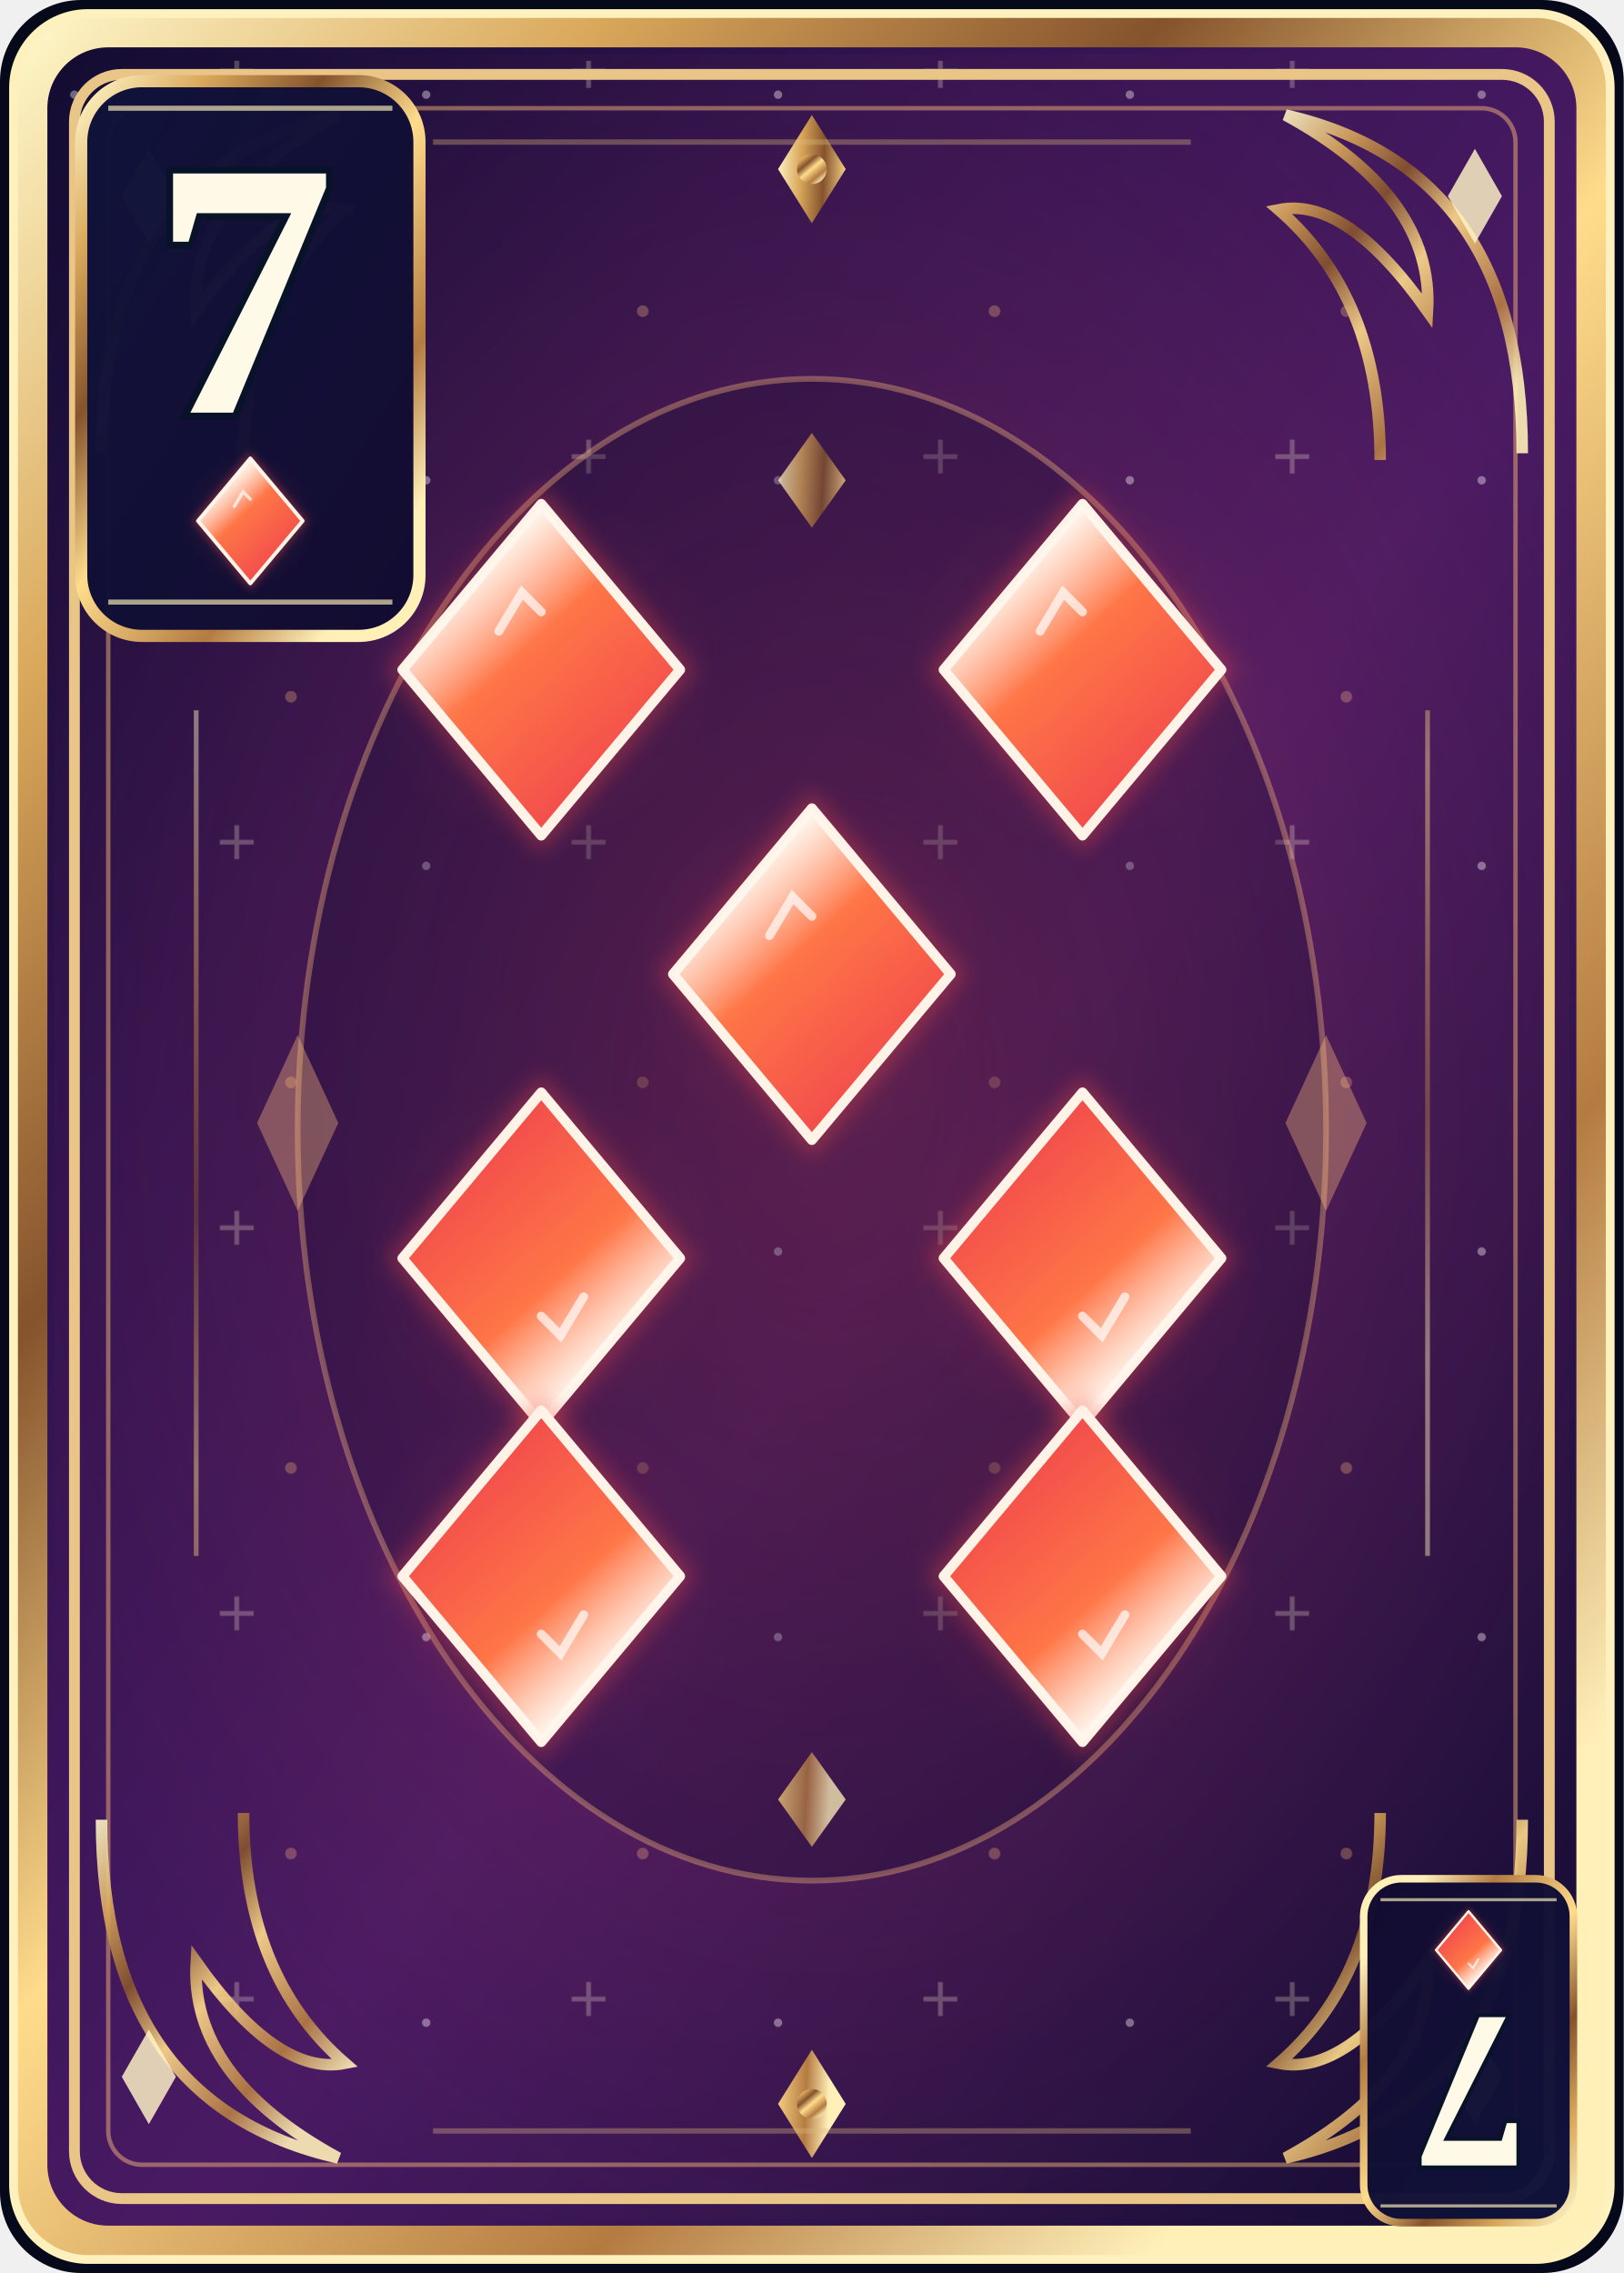
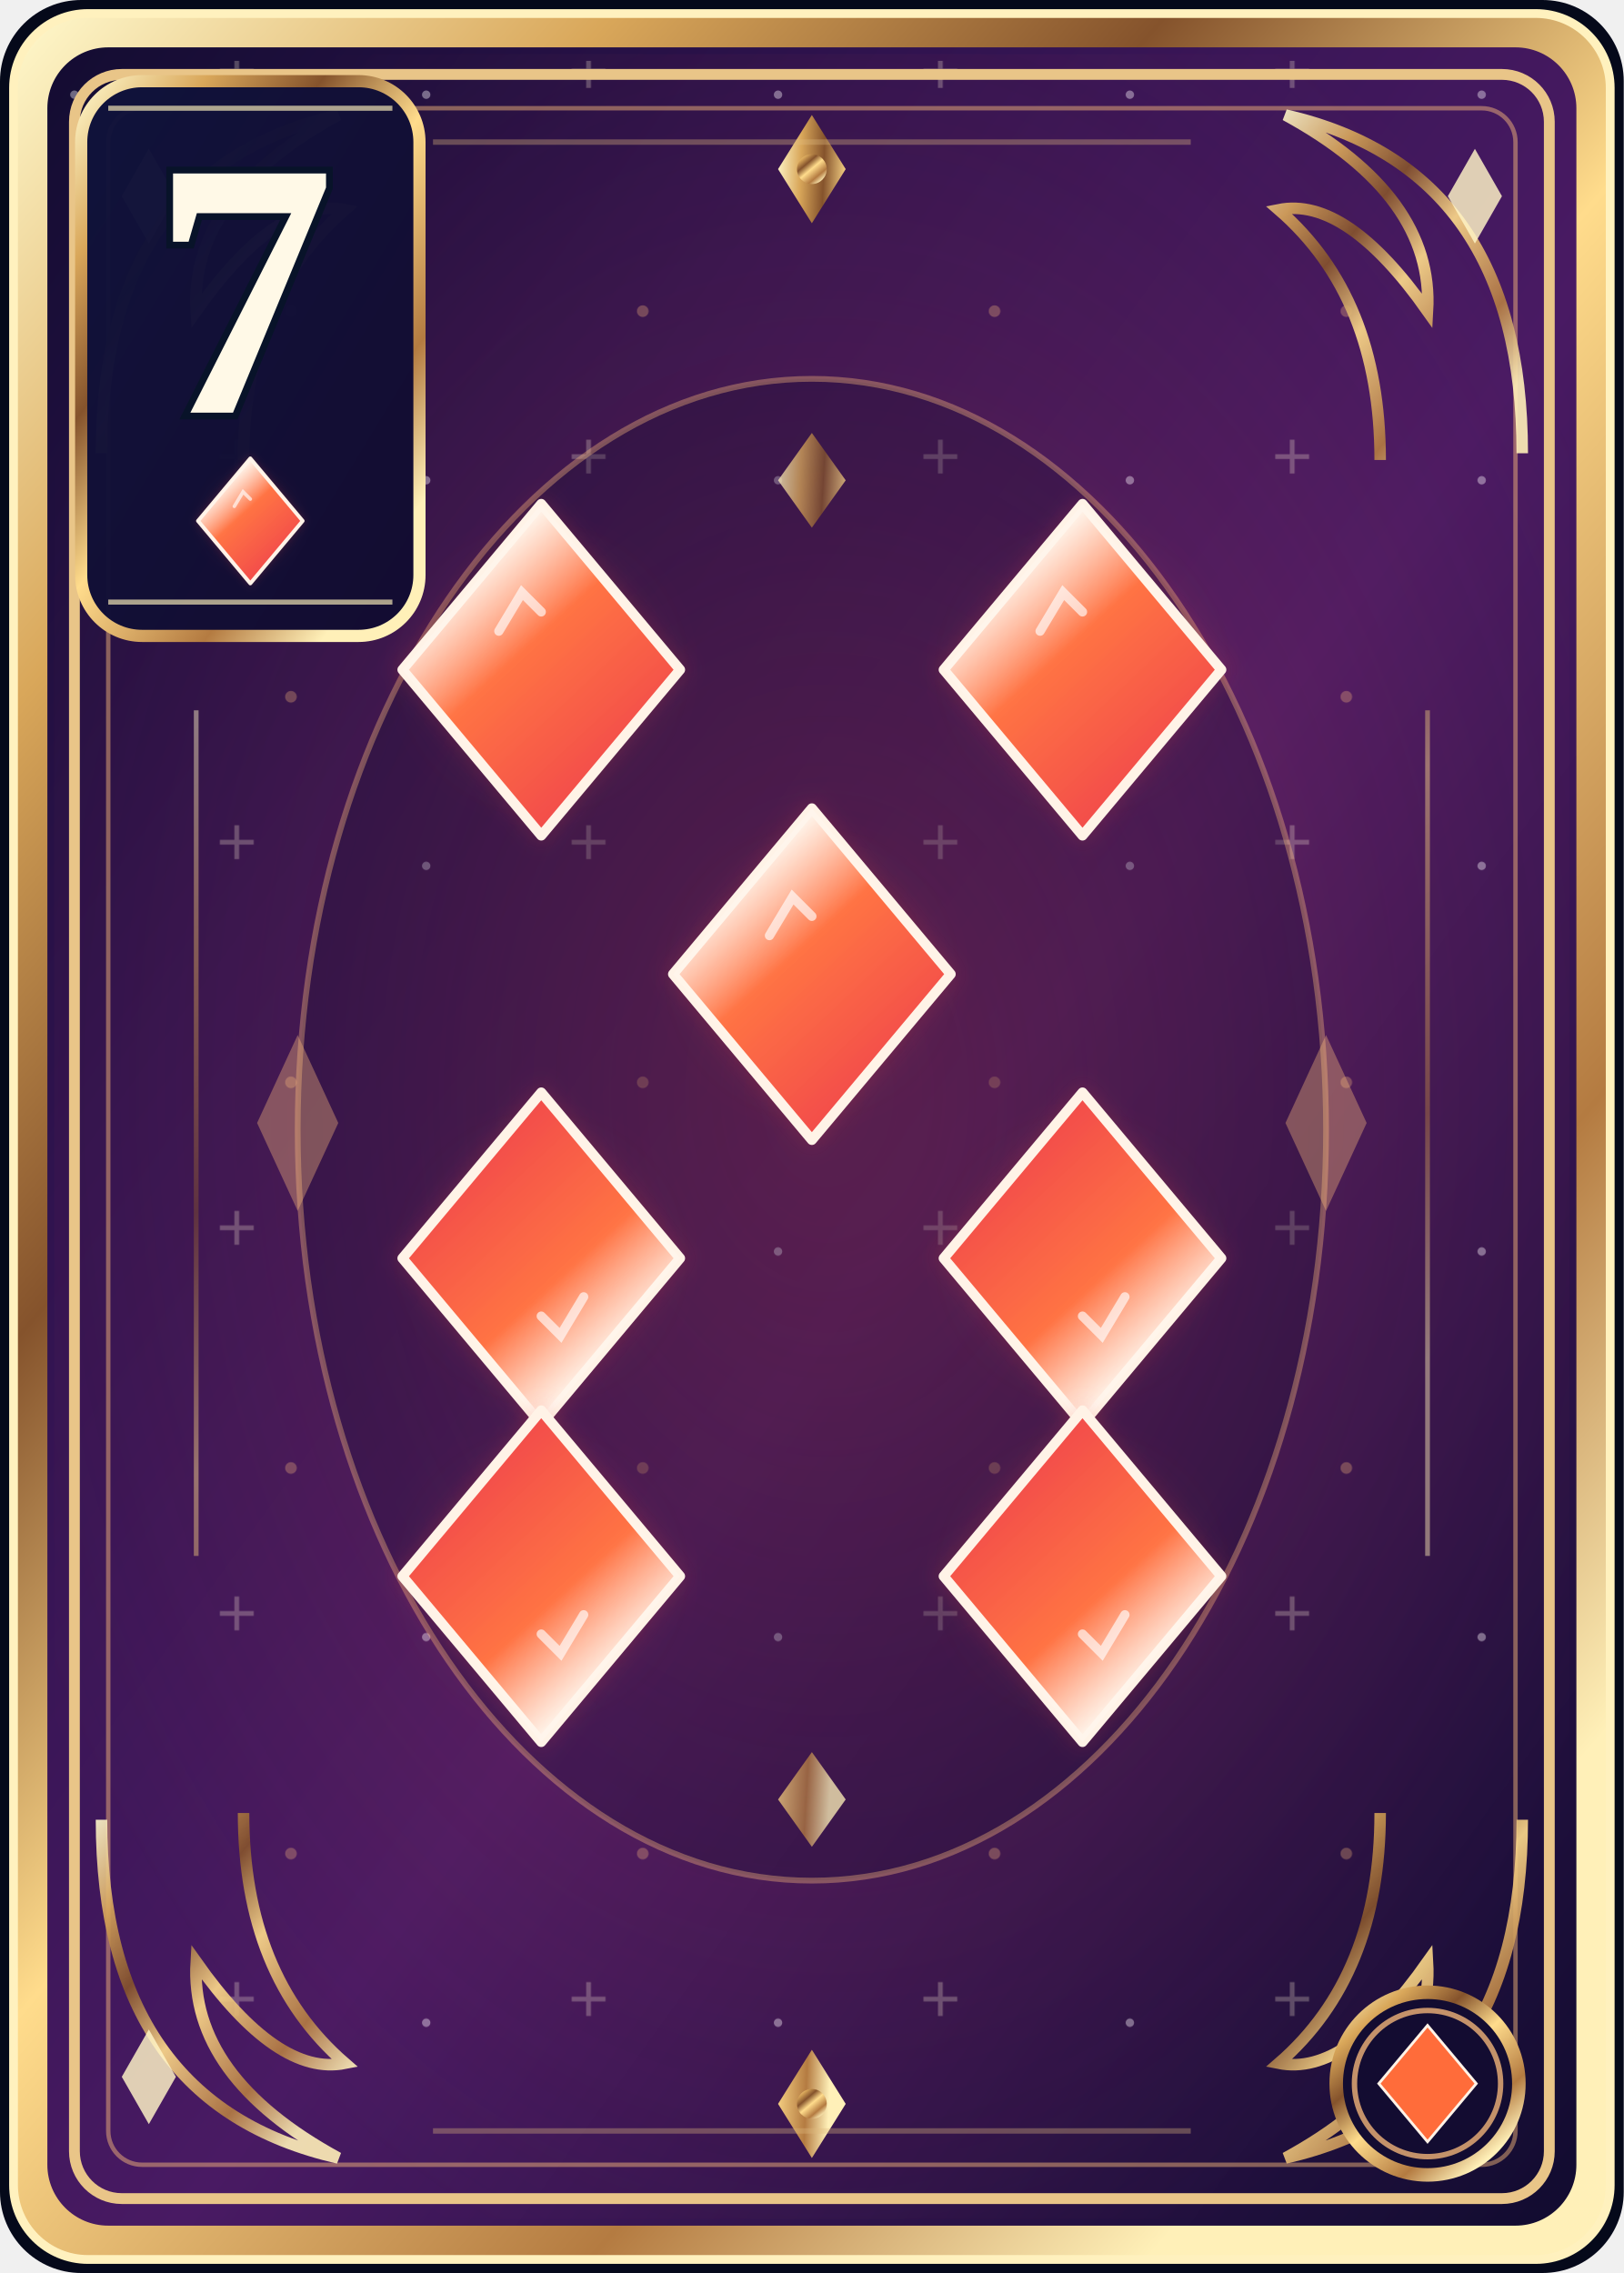
- <svg xmlns="http://www.w3.org/2000/svg" viewBox="0 0 240 336" width="240" height="336" role="img" aria-label="7 of Diamonds — Mystic Royale V3" data-theme="mystic-royale-v3" data-rank="7" data-suit="D" data-card="D-7">
+ <svg xmlns="http://www.w3.org/2000/svg" viewBox="0 0 240 336" width="240" height="336" role="img" aria-label="7 of Diamonds — Mystic Royale V4" data-theme="mystic-royale-v4" data-rank="7" data-suit="D" data-card="D-7">
  <defs>
    <linearGradient id="velvet" x1="0%" y1="0%" x2="96%" y2="100%">
      <stop offset="0%" stop-color="#130c31" />
      <stop offset="28%" stop-color="#30134f" />
      <stop offset="56%" stop-color="#491a63" />
      <stop offset="100%" stop-color="#130c31" />
    </linearGradient>
    <radialGradient id="aura" cx="51%" cy="48%" r="59%">
      <stop offset="0%" stop-color="#f34b47" stop-opacity=".27" />
      <stop offset="60%" stop-color="#f34b47" stop-opacity=".08" />
      <stop offset="100%" stop-color="#f34b47" stop-opacity="0" />
    </radialGradient>
    <linearGradient id="gold" x1="0%" y1="0%" x2="84%" y2="100%">
      <stop offset="0%" stop-color="#fff8cb" />
      <stop offset="18%" stop-color="#d9a75a" />
      <stop offset="35%" stop-color="#85532c" />
      <stop offset="53%" stop-color="#ffdc8c" />
      <stop offset="77%" stop-color="#b47b41" />
      <stop offset="94%" stop-color="#fff0b8" />
    </linearGradient>
    <linearGradient id="gem" x1="17%" y1="3%" x2="91%" y2="100%">
      <stop offset="0%" stop-color="#fffdf8" />
      <stop offset="15%" stop-color="#fff3e7" />
      <stop offset="40%" stop-color="#ff6c3a" />
      <stop offset="78%" stop-color="#f34b47" />
      <stop offset="100%" stop-color="#30134f" />
    </linearGradient>
    <linearGradient id="gemshine" x1="20%" y1="3%" x2="91%" y2="92%">
      <stop offset="0%" stop-color="#ffffff" stop-opacity=".91" />
      <stop offset="43%" stop-color="#ffffff" stop-opacity=".16" />
      <stop offset="100%" stop-color="#ffffff" stop-opacity="0" />
    </linearGradient>
    <radialGradient id="halo">
      <stop offset="0%" stop-color="#f34b47" stop-opacity=".64" />
      <stop offset="54%" stop-color="#f34b47" stop-opacity=".14" />
      <stop offset="100%" stop-color="#f34b47" stop-opacity="0" />
    </radialGradient>
    <linearGradient id="portraitFade" x1="0%" y1="0%" x2="0%" y2="100%">
      <stop offset="0%" stop-color="#130c31" stop-opacity=".03" />
      <stop offset="69%" stop-color="#130c31" stop-opacity=".05" />
      <stop offset="100%" stop-color="#130c31" stop-opacity=".89" />
    </linearGradient>
    <linearGradient id="indexBg" x1="0%" y1="0%" x2="100%" y2="100%">
      <stop offset="0%" stop-color="#10133b" stop-opacity=".98" />
      <stop offset="100%" stop-color="#130c31" stop-opacity=".98" />
    </linearGradient>
    <filter id="soft" x="-50%" y="-50%" width="200%" height="200%">
      <feGaussianBlur stdDeviation="2.6" />
    </filter>
    <pattern id="stars" width="52" height="57" patternUnits="userSpaceOnUse">
      <circle cx="11" cy="14" r=".62" fill="#fff9ff" opacity=".39" />
      <circle cx="43" cy="46" r=".86" fill="#ffbf7d" opacity=".3" />
      <path d="M35 8v5m-2.5-2.5h5" stroke="#fff2d7" stroke-width=".7" opacity=".26" />
    </pattern>
    <path id="suit" d="M0 -43 L36 0 L0 43 L-36 0Z" />
    <clipPath id="portraitClip">
      <rect x="41" y="76" width="158" height="190" rx="10" />
    </clipPath>
  </defs>
  <rect width="240" height="336" rx="12" fill="#05091a" />
  <rect x="2" y="2" width="236" height="332" rx="11" fill="url(#gold)" stroke="#fff1be" stroke-width="1.3" />
  <rect x="7" y="7" width="226" height="322" rx="9" fill="url(#velvet)" />
  <rect x="8" y="8" width="224" height="320" rx="8" fill="url(#aura)" />
  <rect x="9" y="9" width="222" height="318" rx="8" fill="url(#stars)" />
  <rect x="11" y="11" width="218" height="314" rx="7" fill="none" stroke="#e9c588" stroke-width="1.6" />
  <rect x="16" y="16" width="208" height="304" rx="5" fill="none" stroke="#ffbf7d" stroke-opacity=".46" stroke-width=".65" />
  <path d="M29 105L29 230M211 105L211 230" stroke="url(#gold)" stroke-width=".7" opacity=".46" />
  <g stroke="url(#gold)" stroke-width="1.7" fill="none" opacity=".9">
    <path d="M15 67Q15 25 50 17Q28 29 29 46Q41 29 51 31Q36 44 36 68" />
    <path d="M225 67Q225 25 190 17Q212 29 211 46Q199 29 189 31Q204 44 204 68" />
    <path d="M15 269Q15 311 50 319Q28 307 29 290Q41 307 51 305Q36 292 36 268" />
    <path d="M225 269Q225 311 190 319Q212 307 211 290Q199 307 189 305Q204 292 204 268" />
  </g>
  <g fill="#fff4c7" opacity=".83">
    <path d="M22 22l4 7-4 7-4-7Z M218 22l4 7-4 7-4-7Z M22 314l4-7-4-7-4 7Z M218 314l4-7-4-7-4 7Z" />
  </g>
  <g fill="url(#gold)">
    <path d="M120 17l5 8-5 8-5-8Z M120 319l5-8-5-8-5 8Z" />
    <circle cx="120" cy="25" r="2.2" />
    <circle cx="120" cy="311" r="2.2" />
  </g>
  <path d="M64 21h112M64 315h112" stroke="#dfb97e" stroke-width=".8" opacity=".35" />
  <ellipse cx="120" cy="167" rx="76" ry="111" fill="#130c31" opacity=".27" />
  <ellipse cx="120" cy="167" rx="76" ry="111" fill="none" stroke="#ffbf7d" stroke-width=".85" opacity=".36" />
  <path d="M120 64l5 7-5 7-5-7ZM120 259l5 7-5 7-5-7Z" fill="url(#gold)" opacity=".76" />
  <path d="M44 153l6 13-6 13-6-13ZM196 153l6 13-6 13-6-13Z" fill="#ffbf7d" opacity=".36" />
  <g class="royal-pip" transform="translate(80 99) rotate(0) scale(0.57)">
-     <circle r="47" fill="url(#halo)" opacity=".40" />
-     <use href="#suit" fill="#f34b47" stroke="#f34b47" stroke-width="6" filter="url(#soft)" opacity=".35" />
+     <circle r="42" fill="url(#halo)" opacity=".22" />
+     <use href="#suit" fill="#f34b47" stroke="#f34b47" stroke-width="3.1" filter="url(#soft)" opacity=".18" />
    <use href="#suit" fill="url(#gem)" stroke="#fff3e7" stroke-width="2.6" stroke-linejoin="round" />
-     <use href="#suit" fill="url(#gemshine)" opacity=".41" />
-     <path d="M-11 -10L-5 -20L0 -15" fill="none" stroke="#ffffff" stroke-width="2.3" opacity=".68" stroke-linecap="round" />
+     <use href="#suit" fill="url(#gemshine)" opacity=".30" />
+     <path d="M-11 -10L-5 -20L0 -15" fill="none" stroke="#ffffff" stroke-width="2.4" opacity=".64" stroke-linecap="round" />
  </g>
  <g class="royal-pip" transform="translate(160 99) rotate(0) scale(0.57)">
-     <circle r="47" fill="url(#halo)" opacity=".40" />
-     <use href="#suit" fill="#f34b47" stroke="#f34b47" stroke-width="6" filter="url(#soft)" opacity=".35" />
+     <circle r="42" fill="url(#halo)" opacity=".22" />
+     <use href="#suit" fill="#f34b47" stroke="#f34b47" stroke-width="3.1" filter="url(#soft)" opacity=".18" />
    <use href="#suit" fill="url(#gem)" stroke="#fff3e7" stroke-width="2.6" stroke-linejoin="round" />
-     <use href="#suit" fill="url(#gemshine)" opacity=".41" />
-     <path d="M-11 -10L-5 -20L0 -15" fill="none" stroke="#ffffff" stroke-width="2.3" opacity=".68" stroke-linecap="round" />
+     <use href="#suit" fill="url(#gemshine)" opacity=".30" />
+     <path d="M-11 -10L-5 -20L0 -15" fill="none" stroke="#ffffff" stroke-width="2.4" opacity=".64" stroke-linecap="round" />
  </g>
  <g class="royal-pip" transform="translate(120 144) rotate(0) scale(0.57)">
-     <circle r="47" fill="url(#halo)" opacity=".40" />
-     <use href="#suit" fill="#f34b47" stroke="#f34b47" stroke-width="6" filter="url(#soft)" opacity=".35" />
+     <circle r="42" fill="url(#halo)" opacity=".22" />
+     <use href="#suit" fill="#f34b47" stroke="#f34b47" stroke-width="3.1" filter="url(#soft)" opacity=".18" />
    <use href="#suit" fill="url(#gem)" stroke="#fff3e7" stroke-width="2.6" stroke-linejoin="round" />
-     <use href="#suit" fill="url(#gemshine)" opacity=".41" />
-     <path d="M-11 -10L-5 -20L0 -15" fill="none" stroke="#ffffff" stroke-width="2.3" opacity=".68" stroke-linecap="round" />
+     <use href="#suit" fill="url(#gemshine)" opacity=".30" />
+     <path d="M-11 -10L-5 -20L0 -15" fill="none" stroke="#ffffff" stroke-width="2.4" opacity=".64" stroke-linecap="round" />
  </g>
  <g class="royal-pip" transform="translate(80 186) rotate(180) scale(0.57)">
-     <circle r="47" fill="url(#halo)" opacity=".40" />
-     <use href="#suit" fill="#f34b47" stroke="#f34b47" stroke-width="6" filter="url(#soft)" opacity=".35" />
+     <circle r="42" fill="url(#halo)" opacity=".22" />
+     <use href="#suit" fill="#f34b47" stroke="#f34b47" stroke-width="3.1" filter="url(#soft)" opacity=".18" />
    <use href="#suit" fill="url(#gem)" stroke="#fff3e7" stroke-width="2.6" stroke-linejoin="round" />
-     <use href="#suit" fill="url(#gemshine)" opacity=".41" />
-     <path d="M-11 -10L-5 -20L0 -15" fill="none" stroke="#ffffff" stroke-width="2.3" opacity=".68" stroke-linecap="round" />
+     <use href="#suit" fill="url(#gemshine)" opacity=".30" />
+     <path d="M-11 -10L-5 -20L0 -15" fill="none" stroke="#ffffff" stroke-width="2.4" opacity=".64" stroke-linecap="round" />
  </g>
  <g class="royal-pip" transform="translate(160 186) rotate(180) scale(0.57)">
-     <circle r="47" fill="url(#halo)" opacity=".40" />
-     <use href="#suit" fill="#f34b47" stroke="#f34b47" stroke-width="6" filter="url(#soft)" opacity=".35" />
+     <circle r="42" fill="url(#halo)" opacity=".22" />
+     <use href="#suit" fill="#f34b47" stroke="#f34b47" stroke-width="3.1" filter="url(#soft)" opacity=".18" />
    <use href="#suit" fill="url(#gem)" stroke="#fff3e7" stroke-width="2.6" stroke-linejoin="round" />
-     <use href="#suit" fill="url(#gemshine)" opacity=".41" />
-     <path d="M-11 -10L-5 -20L0 -15" fill="none" stroke="#ffffff" stroke-width="2.3" opacity=".68" stroke-linecap="round" />
+     <use href="#suit" fill="url(#gemshine)" opacity=".30" />
+     <path d="M-11 -10L-5 -20L0 -15" fill="none" stroke="#ffffff" stroke-width="2.4" opacity=".64" stroke-linecap="round" />
  </g>
  <g class="royal-pip" transform="translate(80 233) rotate(180) scale(0.57)">
-     <circle r="47" fill="url(#halo)" opacity=".40" />
-     <use href="#suit" fill="#f34b47" stroke="#f34b47" stroke-width="6" filter="url(#soft)" opacity=".35" />
+     <circle r="42" fill="url(#halo)" opacity=".22" />
+     <use href="#suit" fill="#f34b47" stroke="#f34b47" stroke-width="3.1" filter="url(#soft)" opacity=".18" />
    <use href="#suit" fill="url(#gem)" stroke="#fff3e7" stroke-width="2.6" stroke-linejoin="round" />
-     <use href="#suit" fill="url(#gemshine)" opacity=".41" />
-     <path d="M-11 -10L-5 -20L0 -15" fill="none" stroke="#ffffff" stroke-width="2.3" opacity=".68" stroke-linecap="round" />
+     <use href="#suit" fill="url(#gemshine)" opacity=".30" />
+     <path d="M-11 -10L-5 -20L0 -15" fill="none" stroke="#ffffff" stroke-width="2.4" opacity=".64" stroke-linecap="round" />
  </g>
  <g class="royal-pip" transform="translate(160 233) rotate(180) scale(0.57)">
-     <circle r="47" fill="url(#halo)" opacity=".40" />
-     <use href="#suit" fill="#f34b47" stroke="#f34b47" stroke-width="6" filter="url(#soft)" opacity=".35" />
+     <circle r="42" fill="url(#halo)" opacity=".22" />
+     <use href="#suit" fill="#f34b47" stroke="#f34b47" stroke-width="3.1" filter="url(#soft)" opacity=".18" />
    <use href="#suit" fill="url(#gem)" stroke="#fff3e7" stroke-width="2.6" stroke-linejoin="round" />
-     <use href="#suit" fill="url(#gemshine)" opacity=".41" />
-     <path d="M-11 -10L-5 -20L0 -15" fill="none" stroke="#ffffff" stroke-width="2.3" opacity=".68" stroke-linecap="round" />
+     <use href="#suit" fill="url(#gemshine)" opacity=".30" />
+     <path d="M-11 -10L-5 -20L0 -15" fill="none" stroke="#ffffff" stroke-width="2.4" opacity=".64" stroke-linecap="round" />
  </g>
  <g class="corner-index">
    <rect x="12" y="12" width="50" height="82" rx="9" fill="url(#indexBg)" stroke="url(#gold)" stroke-width="1.8" />
    <path d="M16 16h42M16 89h42" stroke="#fff2bd" stroke-width=".75" opacity=".65" />
    <text x="36" y="61" text-anchor="middle" font-family="Georgia,Times New Roman,serif" font-weight="bold" font-size="54" fill="#fff9e7" stroke="#081329" stroke-width="2" paint-order="stroke">7</text>
    <g class="royal-pip" transform="translate(37 77) rotate(0) scale(0.215)">
-       <circle r="47" fill="url(#halo)" opacity=".40" />
-       <use href="#suit" fill="#f34b47" stroke="#f34b47" stroke-width="6" filter="url(#soft)" opacity=".35" />
+       <circle r="42" fill="url(#halo)" opacity=".22" />
+       <use href="#suit" fill="#f34b47" stroke="#f34b47" stroke-width="3.1" filter="url(#soft)" opacity=".18" />
      <use href="#suit" fill="url(#gem)" stroke="#fff3e7" stroke-width="2.6" stroke-linejoin="round" />
-       <use href="#suit" fill="url(#gemshine)" opacity=".41" />
-       <path d="M-11 -10L-5 -20L0 -15" fill="none" stroke="#ffffff" stroke-width="2.3" opacity=".68" stroke-linecap="round" />
+       <use href="#suit" fill="url(#gemshine)" opacity=".30" />
+       <path d="M-11 -10L-5 -20L0 -15" fill="none" stroke="#ffffff" stroke-width="2.4" opacity=".64" stroke-linecap="round" />
    </g>
  </g>
-   <g class="corner-index" transform="translate(240 336) rotate(180) scale(.62)">
-     <rect x="12" y="12" width="50" height="82" rx="9" fill="url(#indexBg)" stroke="url(#gold)" stroke-width="1.8" />
-     <path d="M16 16h42M16 89h42" stroke="#fff2bd" stroke-width=".75" opacity=".65" />
-     <text x="36" y="61" text-anchor="middle" font-family="Georgia,Times New Roman,serif" font-weight="bold" font-size="54" fill="#fff9e7" stroke="#081329" stroke-width="2" paint-order="stroke">7</text>
-     <g class="royal-pip" transform="translate(37 77) rotate(0) scale(0.215)">
-       <circle r="47" fill="url(#halo)" opacity=".40" />
-       <use href="#suit" fill="#f34b47" stroke="#f34b47" stroke-width="6" filter="url(#soft)" opacity=".35" />
-       <use href="#suit" fill="url(#gem)" stroke="#fff3e7" stroke-width="2.6" stroke-linejoin="round" />
-       <use href="#suit" fill="url(#gemshine)" opacity=".41" />
-       <path d="M-11 -10L-5 -20L0 -15" fill="none" stroke="#ffffff" stroke-width="2.3" opacity=".68" stroke-linecap="round" />
-     </g>
+   <g class="corner-sigil" transform="translate(211 308)">
+     <circle r="13.5" fill="#130c31" stroke="url(#gold)" stroke-width="2" />
+     <circle r="10.8" fill="none" stroke="#ffbf7d" stroke-width=".8" opacity=".75" />
+     <use href="#suit" fill="#ff6c3a" stroke="#fff3e7" stroke-width="2" transform="scale(.20)" />
  </g>
</svg>
